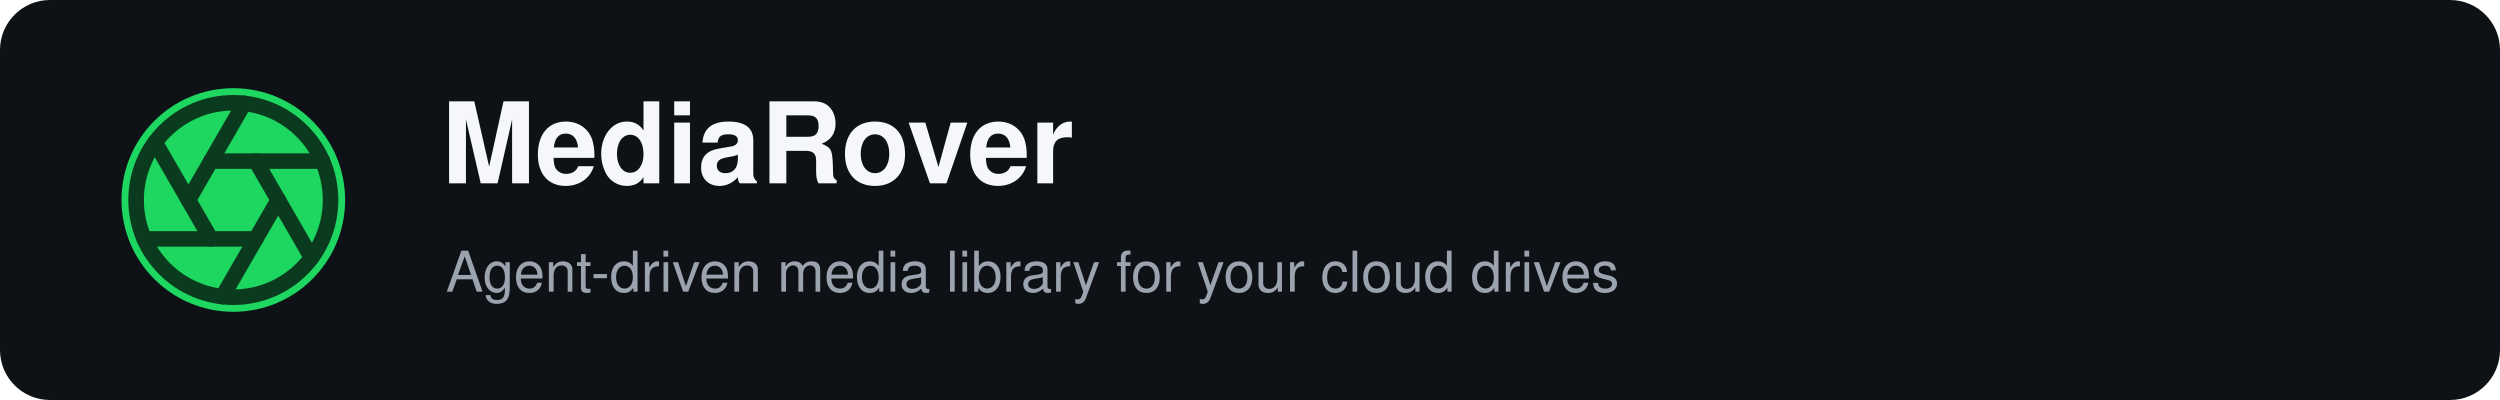
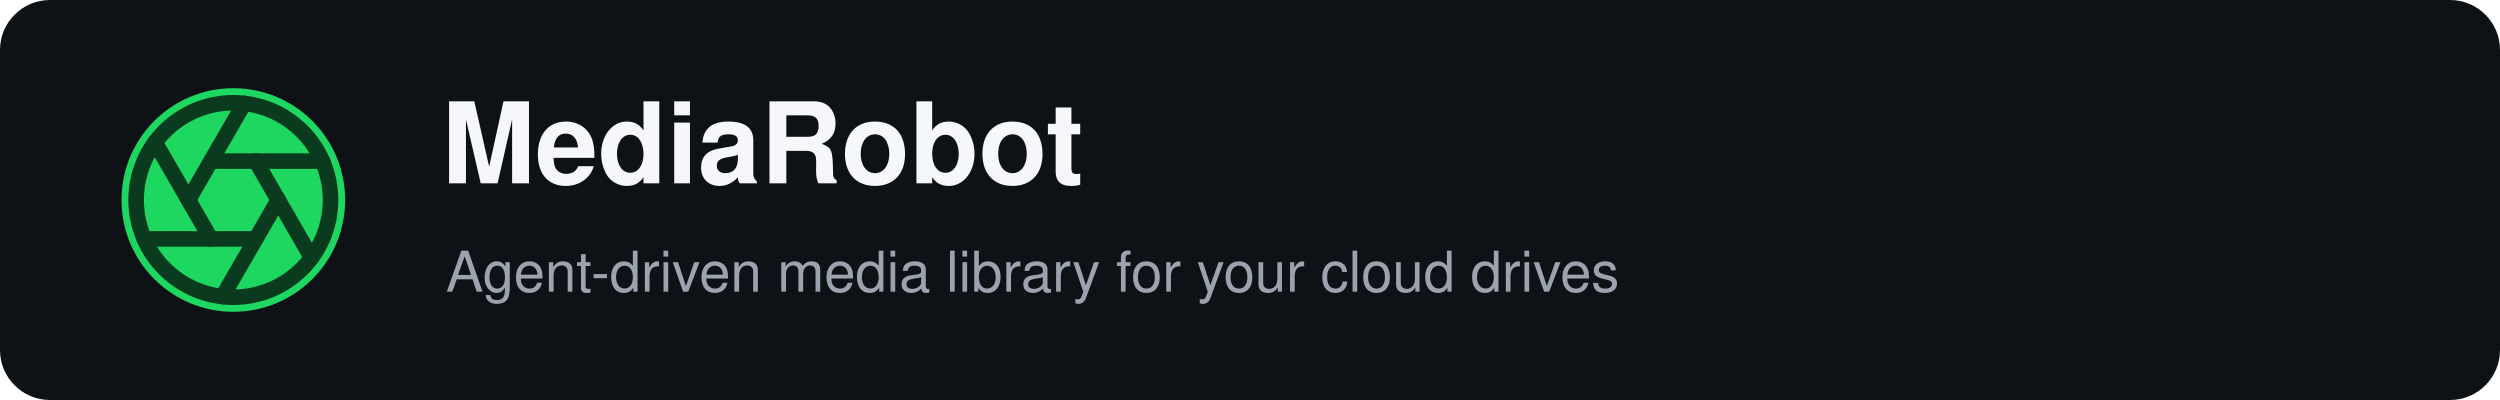
<svg xmlns="http://www.w3.org/2000/svg" width="600" height="96" viewBox="0 0 600 96" role="img">
  <rect x="0" y="0" width="600" height="96" rx="12" fill="#0E1116" />
  <g transform="translate(28,20) scale(2.3333)">
    <circle cx="12" cy="12" r="11.5" fill="#1ED760" />
    <g fill="none" stroke="#0B3B1E" stroke-width="1.6" stroke-linecap="round" stroke-linejoin="round">
      <circle cx="12" cy="12" r="10" />
      <path d="m14.31 8 5.74 9.94" />
      <path d="M9.69 8h11.48" />
      <path d="m7.38 12 5.74-9.94" />
      <path d="M9.69 16 3.95 6.06" />
      <path d="M14.31 16H2.83" />
      <path d="m16.62 12-5.74 9.94" />
    </g>
  </g>
-   <text x="106" y="44" fill="#F5F7FA" font-family="-apple-system,Segoe UI,Helvetica,Arial,sans-serif" font-size="27" font-weight="600">MediaRover</text>
+   <text x="106" y="44" fill="#F5F7FA" font-family="-apple-system,Segoe UI,Helvetica,Arial,sans-serif" font-size="27" font-weight="600">MediaRobot</text>
  <text x="107" y="70" fill="#9BA3AE" font-family="-apple-system,Segoe UI,Helvetica,Arial,sans-serif" font-size="13.5">Agent-driven media library for your cloud drives</text>
</svg>
